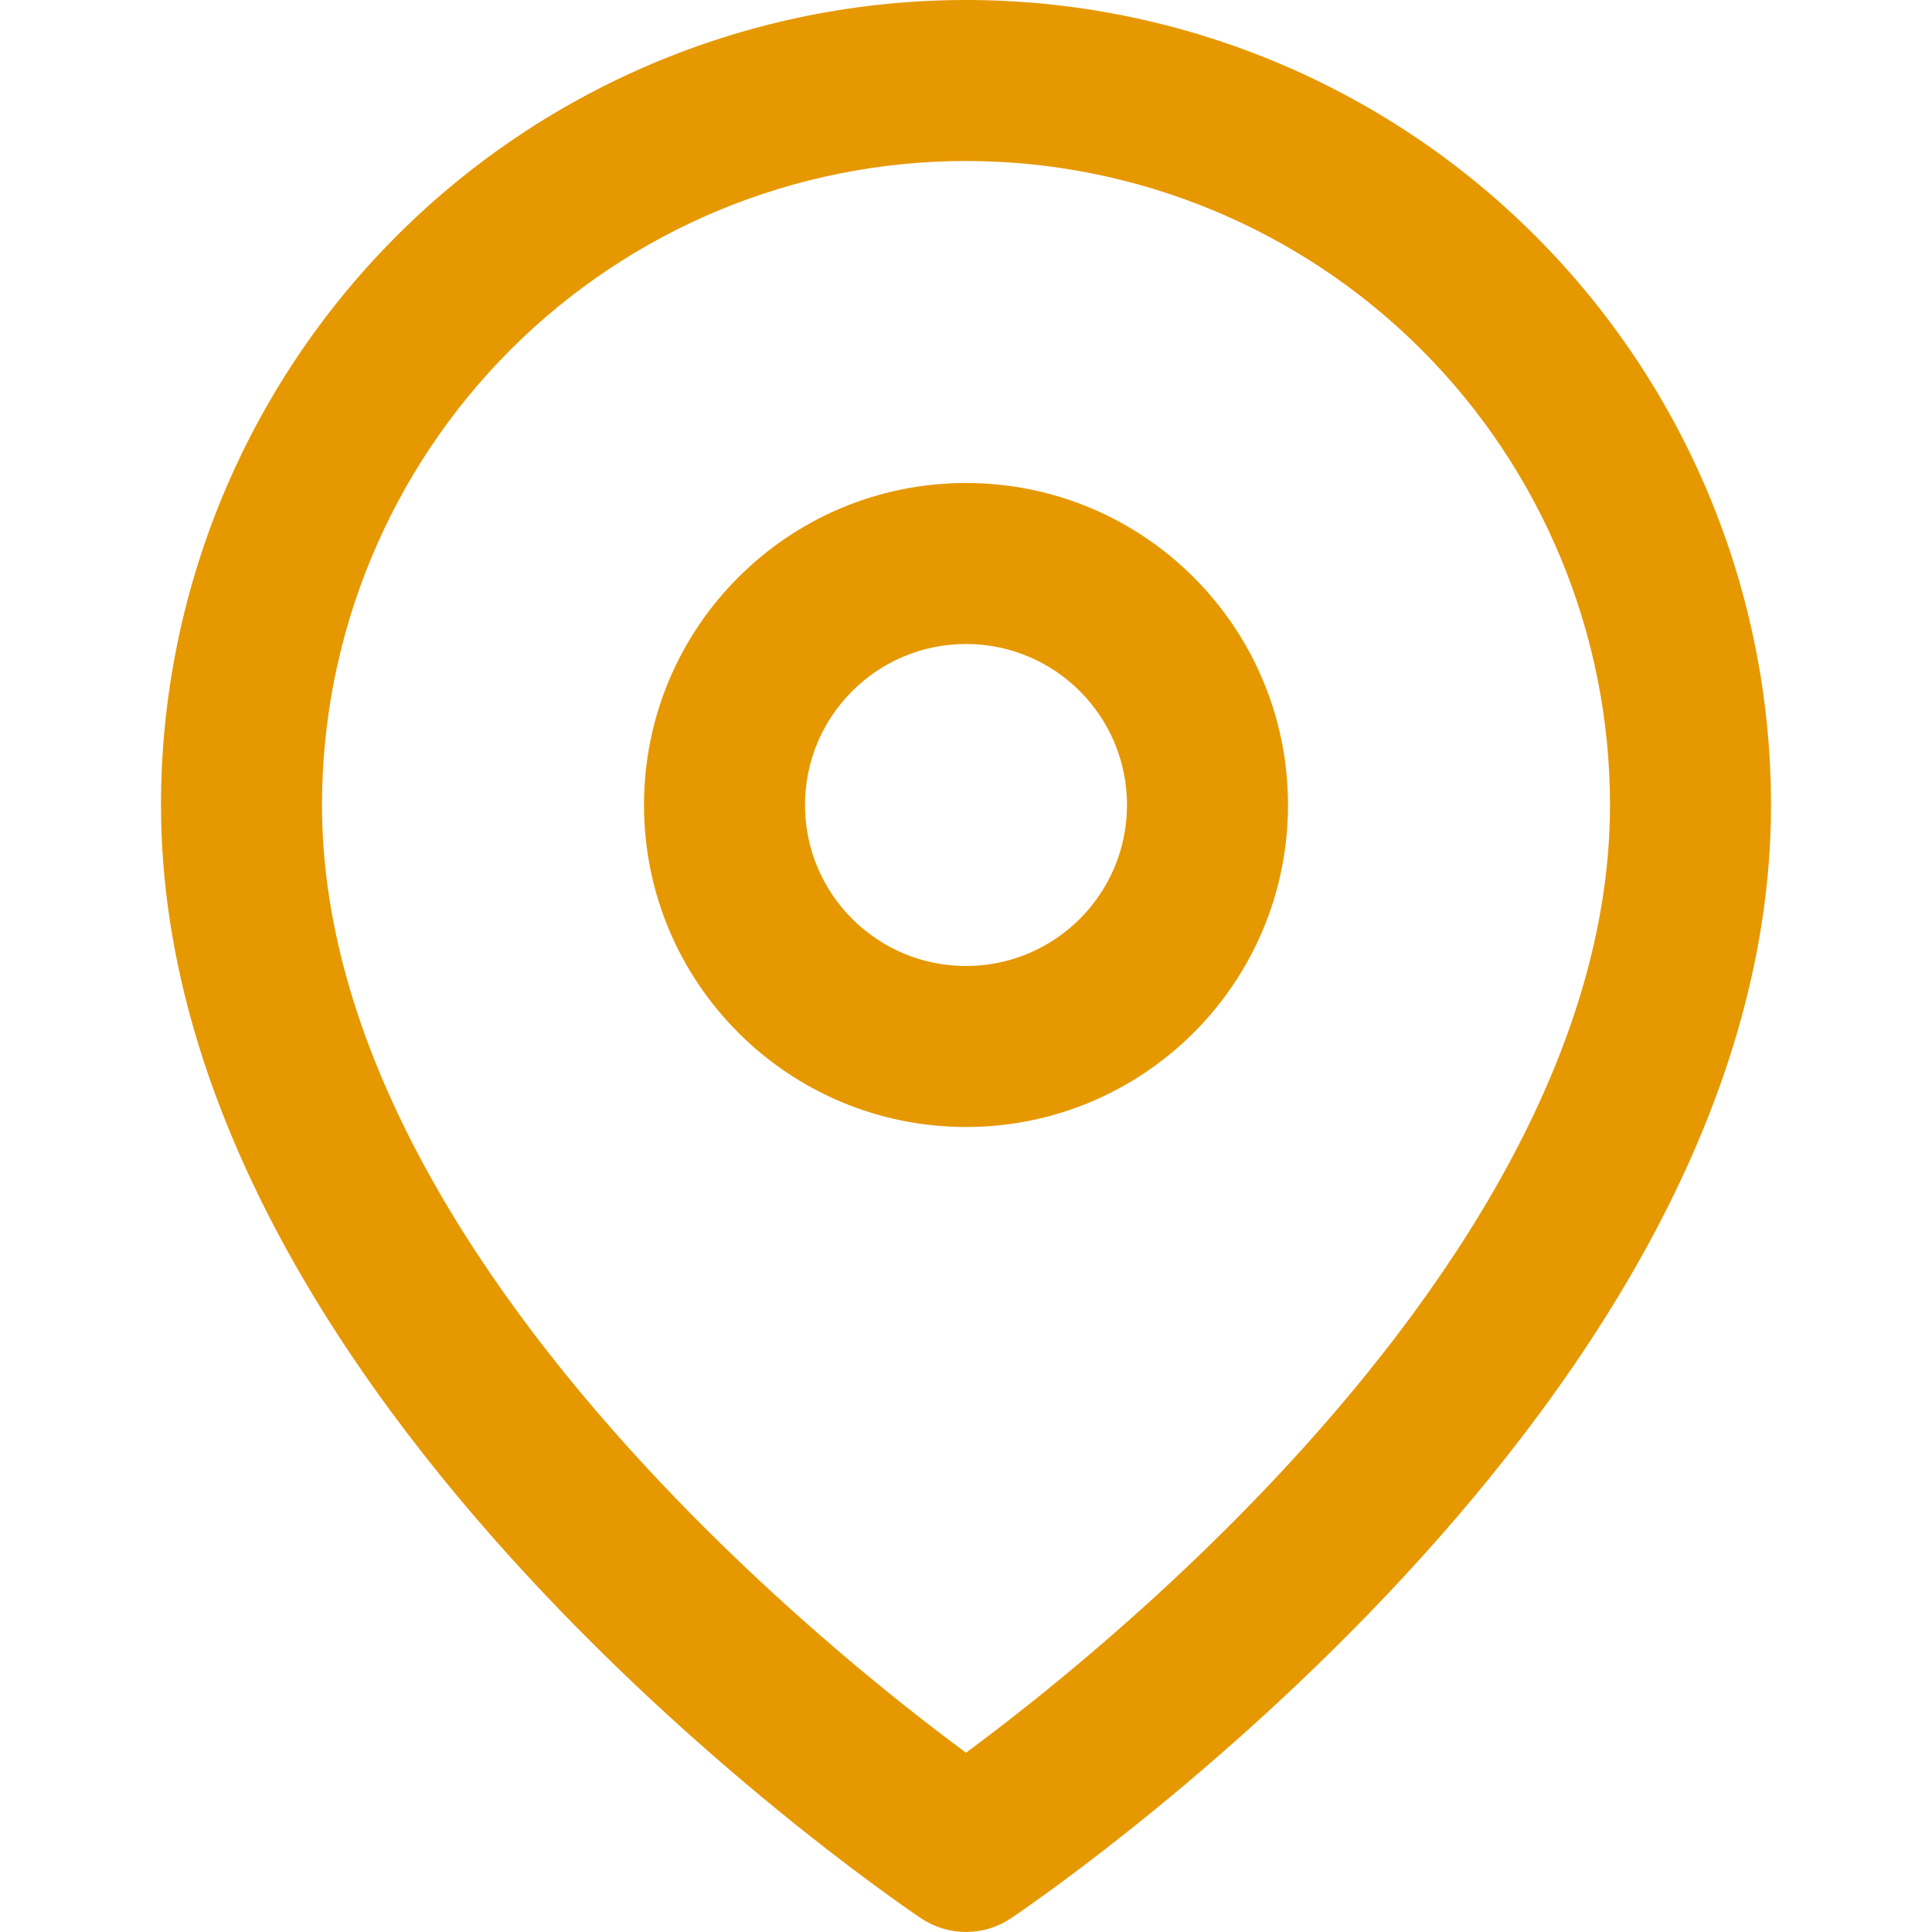
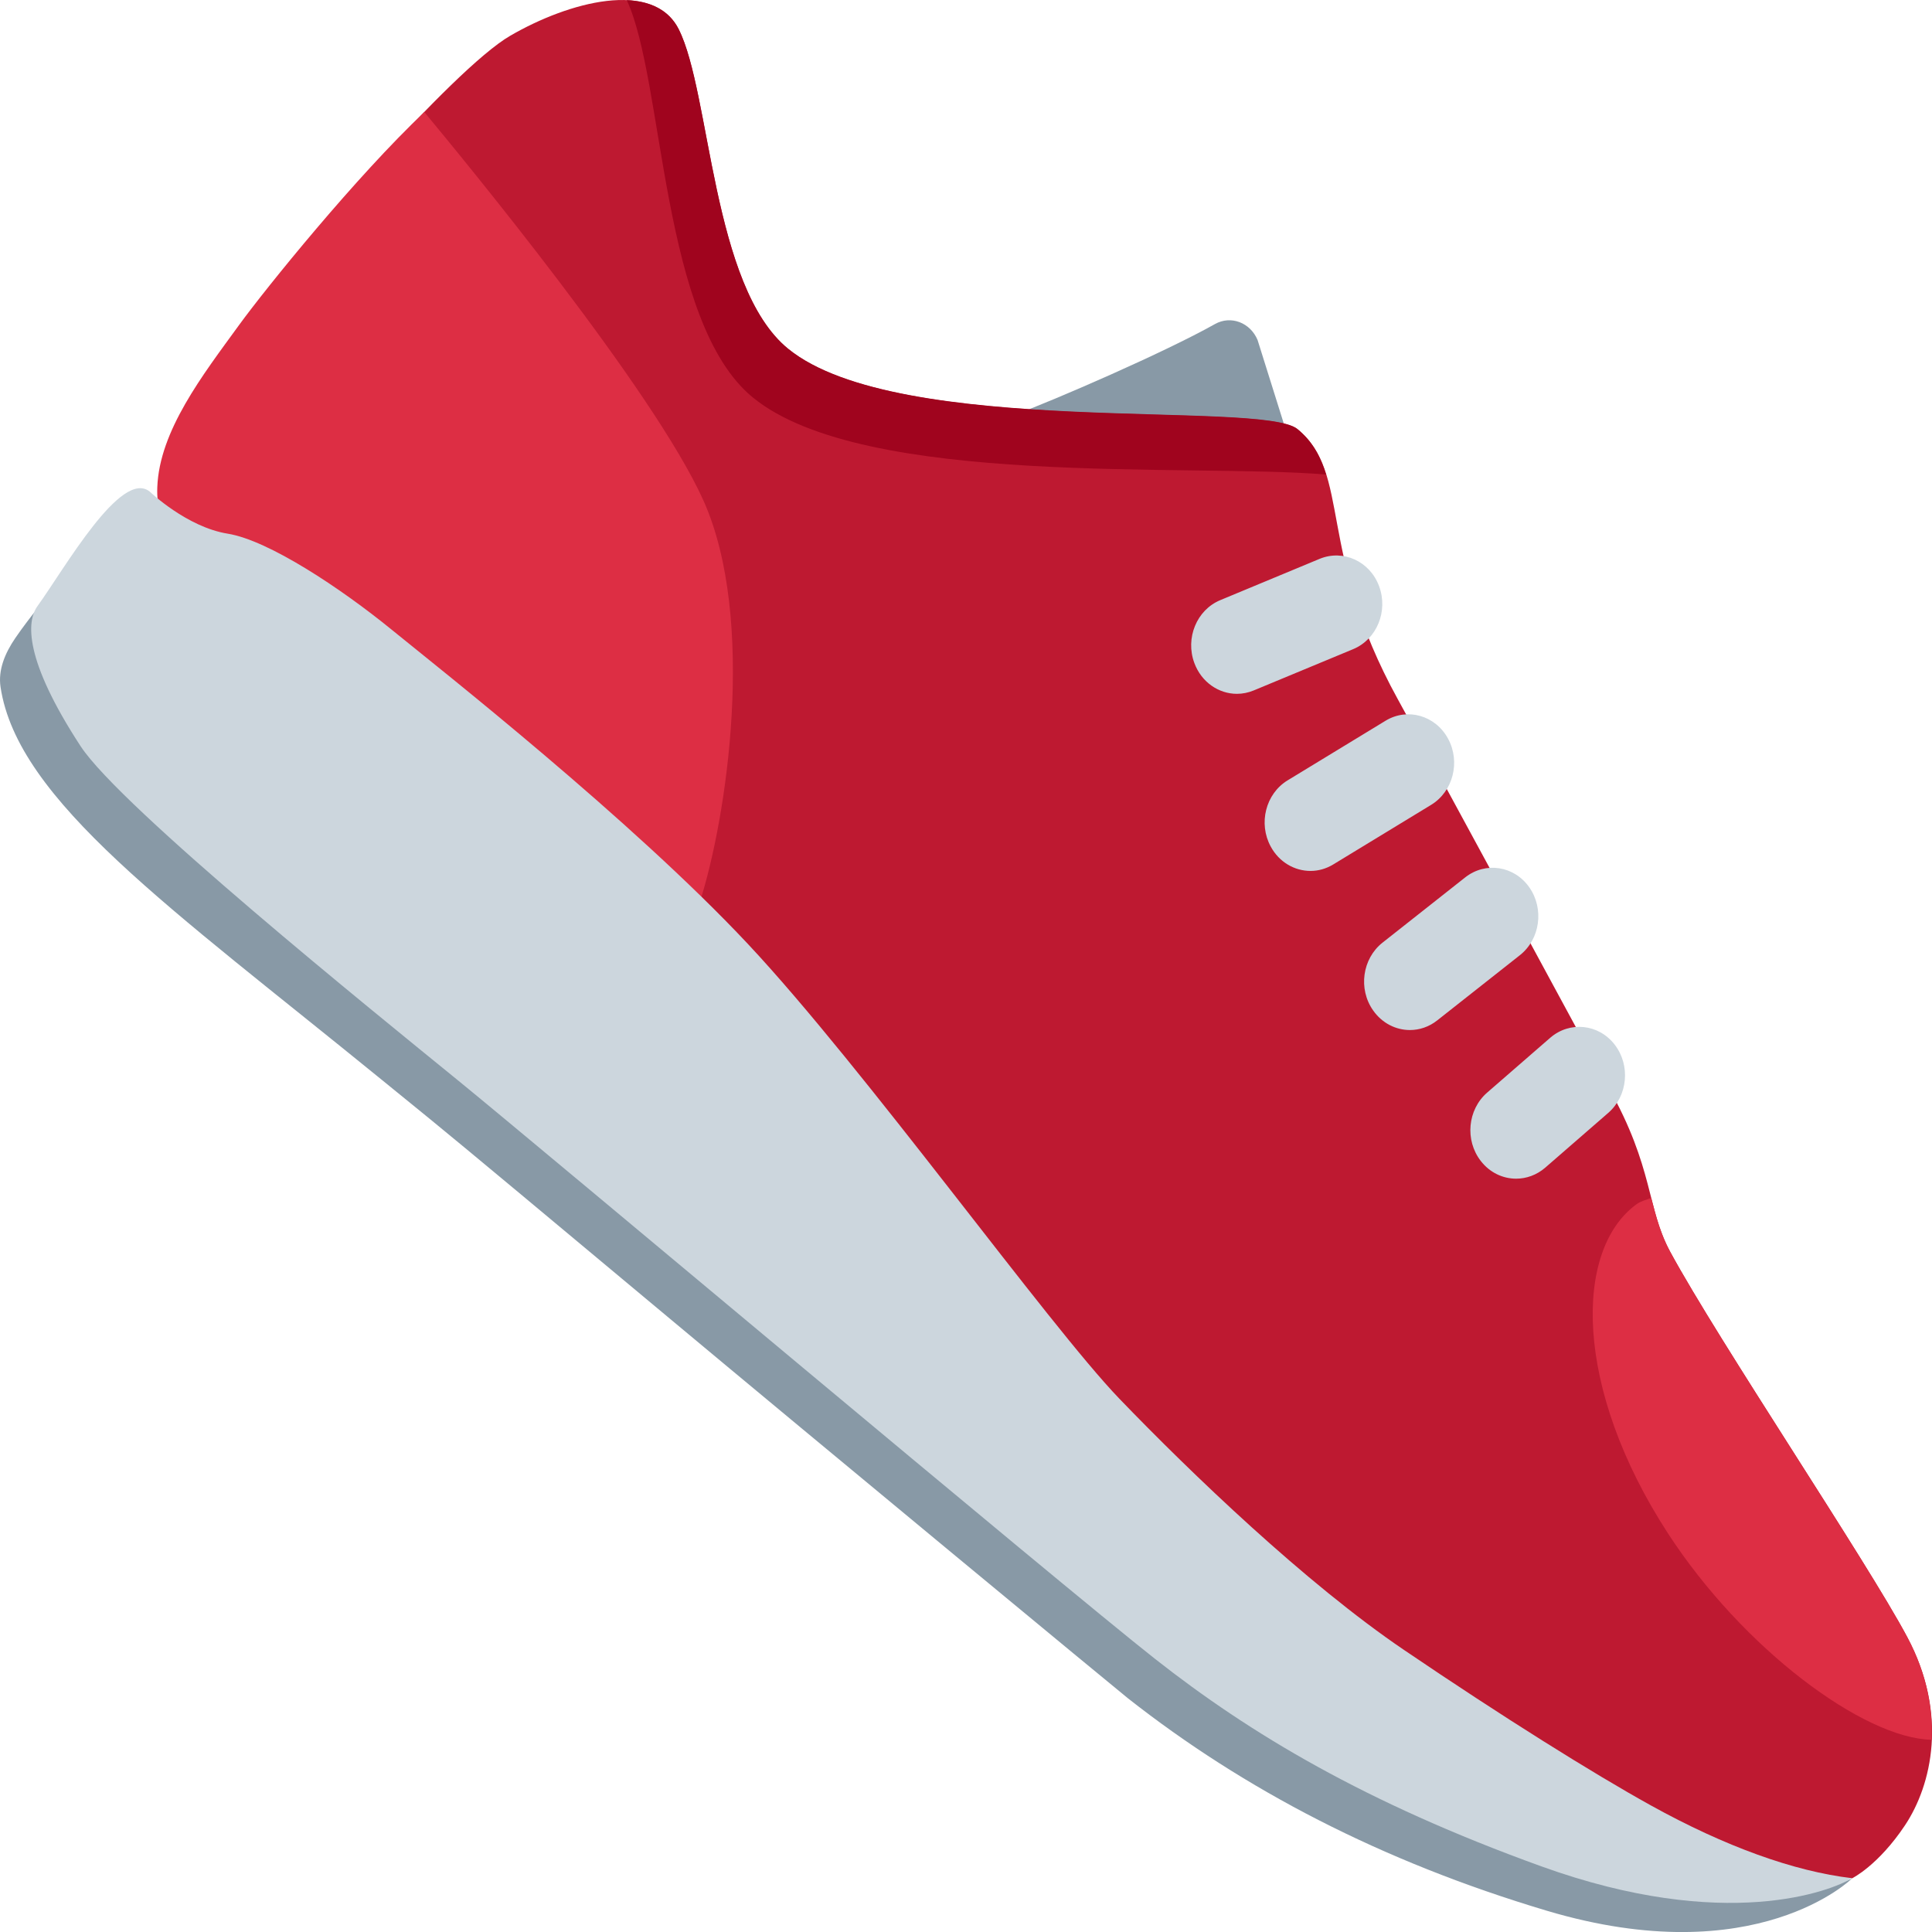
<svg xmlns="http://www.w3.org/2000/svg" width="48" height="48" viewBox="0 0 48 48" fill="none">
-   <g id="emoji">
-     <g id="Shape">
-       <path fill-rule="evenodd" clip-rule="evenodd" d="M24 12C19.582 12 16 15.582 16 20C16 24.418 19.582 28 24 28C28.418 28 32 24.418 32 20C32 15.582 28.418 12 24 12ZM20 20C20 17.791 21.791 16 24 16C26.209 16 28 17.791 28 20C28 22.209 26.209 24 24 24C21.791 24 20 22.209 20 20Z" fill="#E69801" />
-       <path fill-rule="evenodd" clip-rule="evenodd" d="M22.89 47.663C22.89 47.664 22.891 47.664 24 46L22.89 47.663C23.561 48.111 24.438 48.112 25.109 47.664L24 46C25.109 47.664 25.109 47.664 25.109 47.664L25.116 47.66L25.13 47.651L25.175 47.62C25.214 47.593 25.27 47.555 25.341 47.506C25.483 47.408 25.687 47.264 25.944 47.078C26.459 46.707 27.187 46.164 28.058 45.471C29.797 44.086 32.121 42.086 34.452 39.626C39.032 34.791 44 27.804 44 20C44 14.696 41.893 9.609 38.142 5.858C34.391 2.107 29.304 0 24 0C18.696 0 13.609 2.107 9.858 5.858C6.107 9.609 4 14.696 4 20C4 27.804 8.969 34.791 13.548 39.626C15.879 42.086 18.203 44.086 19.942 45.471C20.813 46.164 21.541 46.707 22.056 47.078C22.313 47.264 22.517 47.408 22.659 47.506C22.73 47.555 22.786 47.593 22.825 47.62L22.87 47.651L22.884 47.66L22.89 47.663ZM12.686 8.686C15.687 5.686 19.756 4 24 4C28.244 4 32.313 5.686 35.314 8.686C38.314 11.687 40 15.757 40 20C40 26.196 35.968 32.209 31.548 36.874C29.379 39.164 27.203 41.039 25.567 42.342C24.958 42.827 24.426 43.23 24 43.545C23.574 43.23 23.042 42.827 22.433 42.342C20.797 41.039 18.621 39.164 16.452 36.874C12.031 32.209 8 26.196 8 20C8 15.757 9.686 11.687 12.686 8.686Z" fill="#E69801" />
-     </g>
-   </g>
+   <path d="M32.161 11.369L31.244 8.447C31.062 8.013 30.579 7.829 30.184 8.052C28.939 8.752 26.19 9.945 25.186 10.315C27.111 11.04 29.933 12.474 31.306 12.32C31.827 12.262 32.374 11.877 32.161 11.369ZM46.013 46.67C45.472 46.993 37.182 49.1 20.75 33.876C15.775 29.266 1.01 15.266 1.201 14.789C1.201 14.789 0.755 15.306 0.384 15.847C0.117 16.236 -0.048 16.649 0.013 17.065C0.433 19.89 4.235 22.551 9.458 26.806L10.203 27.412L10.695 27.813C11.493 28.462 13.837 30.42 16.569 32.701C20.303 35.82 27.807 42.024 28.026 42.196C30.902 44.457 34.314 46.243 38.428 47.471C43.635 49.024 46.013 46.67 46.013 46.67Z" fill="#8899A6" />
+   <path d="M46.013 46.667C46.013 46.667 46.66 46.353 47.329 45.349C47.998 44.344 48.401 42.585 47.39 40.683C46.379 38.782 42.701 33.326 41.495 31.1C40.908 30.015 41.092 29.021 39.969 27.027C39.969 27.027 35.676 19.093 34.727 17.37C32.696 13.682 33.587 11.764 32.234 10.664C31.332 9.93 22.322 10.902 19.58 8.669C17.685 7.126 17.657 2.308 16.863 0.731C16.231 -0.526 14.122 0.048 12.675 0.889C11.227 1.729 7.285 6.331 6.332 7.643C5.38 8.955 4.16 10.385 4.054 11.849L3.947 13.312C3.947 13.312 25.466 35.075 31.59 39.465C42.032 46.95 46.013 46.667 46.013 46.667Z" fill="#BE1931" />
+   <path d="M32.946 11.79C32.807 11.339 32.609 10.964 32.234 10.658C31.332 9.924 22.322 10.898 19.581 8.663C17.685 7.12 17.657 2.301 16.863 0.725C16.616 0.235 16.141 0.028 15.572 0.004C16.508 2.015 16.414 8.011 18.708 9.878C21.473 12.132 29.583 11.506 32.946 11.79Z" fill="#A0041E" />
+   <path d="M17.378 22.439C18.063 20.325 18.794 15.379 17.478 12.438C16.245 9.685 11.453 3.884 10.543 2.785C8.861 4.372 6.613 7.149 5.934 8.083C5.039 9.315 3.96 10.7 3.908 12.106C3.889 12.612 4.026 12.839 4.026 12.839C4.026 12.839 17.351 22.522 17.378 22.439Z" fill="#DD2E44" />
+   <path d="M30.731 17.238C30.277 17.238 29.849 16.948 29.673 16.472C29.444 15.853 29.731 15.155 30.316 14.911L32.789 13.883C33.373 13.644 34.036 13.945 34.264 14.566C34.493 15.185 34.206 15.883 33.621 16.127L31.148 17.154C31.011 17.21 30.871 17.238 30.731 17.238ZM32.559 21.638C32.164 21.638 31.781 21.421 31.571 21.033C31.258 20.457 31.445 19.72 31.99 19.388L34.423 17.907C34.968 17.575 35.664 17.775 35.976 18.351C36.29 18.927 36.102 19.664 35.557 19.996L33.124 21.477C32.945 21.586 32.751 21.638 32.559 21.638ZM35.029 25.591C34.682 25.591 34.339 25.423 34.116 25.105C33.74 24.573 33.845 23.818 34.348 23.42L36.402 21.799C36.906 21.401 37.619 21.51 37.994 22.044C38.369 22.579 38.265 23.333 37.762 23.731L35.708 25.351C35.504 25.513 35.265 25.591 35.029 25.591ZM37.668 29.284C37.34 29.284 37.014 29.135 36.789 28.843C36.39 28.329 36.462 27.569 36.946 27.147L38.513 25.785C38.998 25.364 39.717 25.437 40.115 25.952C40.514 26.466 40.443 27.226 39.958 27.648L38.391 29.01C38.178 29.194 37.922 29.284 37.668 29.284ZM3.723 12.216C3.723 12.216 4.639 13.095 5.657 13.259C6.674 13.422 8.477 14.623 9.717 15.633C10.957 16.643 15.685 20.362 18.582 23.453C21.479 26.545 26.037 32.906 27.809 34.749C29.581 36.59 32.439 39.336 34.883 40.993C37.326 42.651 39.57 44.054 41.01 44.852C42.865 45.88 44.58 46.495 46.013 46.663C45.514 46.973 42.875 48.022 38.294 46.369C33.914 44.787 31.059 43.073 28.7 41.217C26.341 39.361 13.494 28.565 11.39 26.851C9.286 25.137 2.995 20.059 2.002 18.538C0.591 16.377 0.659 15.432 0.933 15.056C1.6 14.135 3.01 11.634 3.723 12.216Z" fill="#CCD6DD" />
+   <path d="M47.39 40.682C46.379 38.781 42.701 33.326 41.495 31.099C41.259 30.662 41.147 30.239 41.024 29.762C40.901 29.811 40.768 29.839 40.66 29.918C39.094 31.056 39.102 34.493 41.434 38.087C43.304 40.969 46.305 43.19 47.989 43.224C48.025 42.452 47.87 41.584 47.39 40.682Z" fill="#DD2E44" />
</svg>
